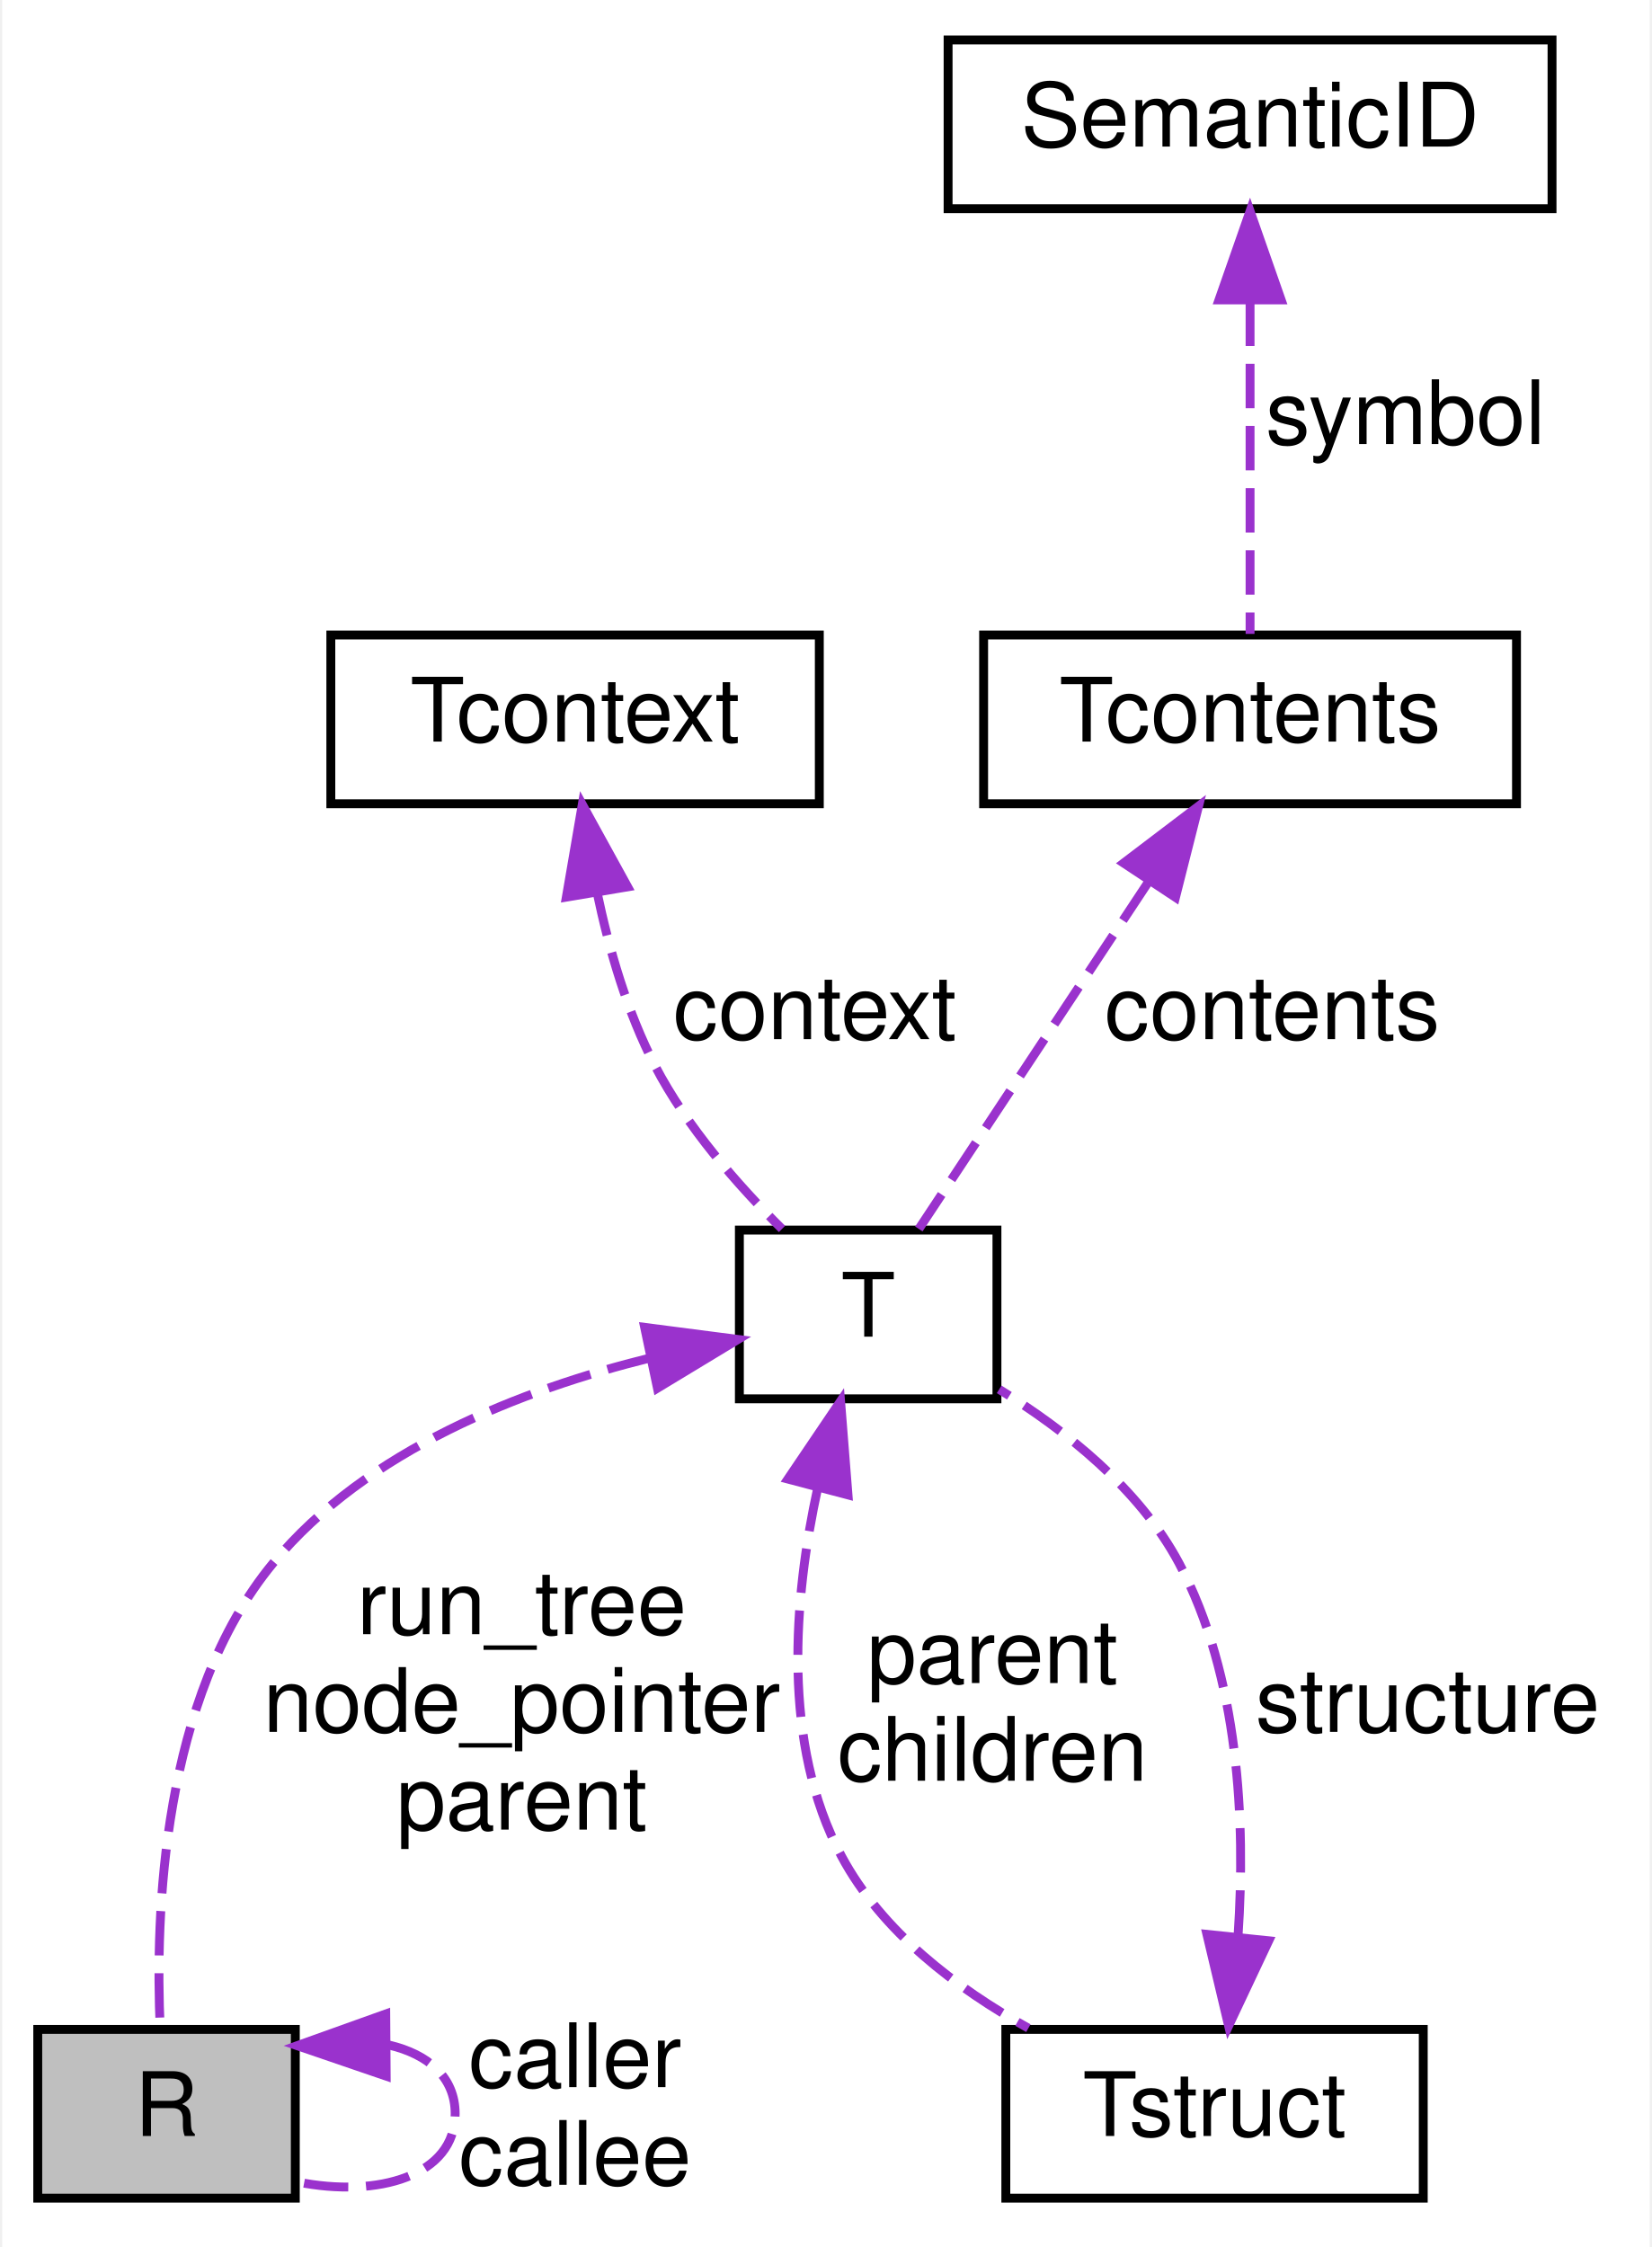
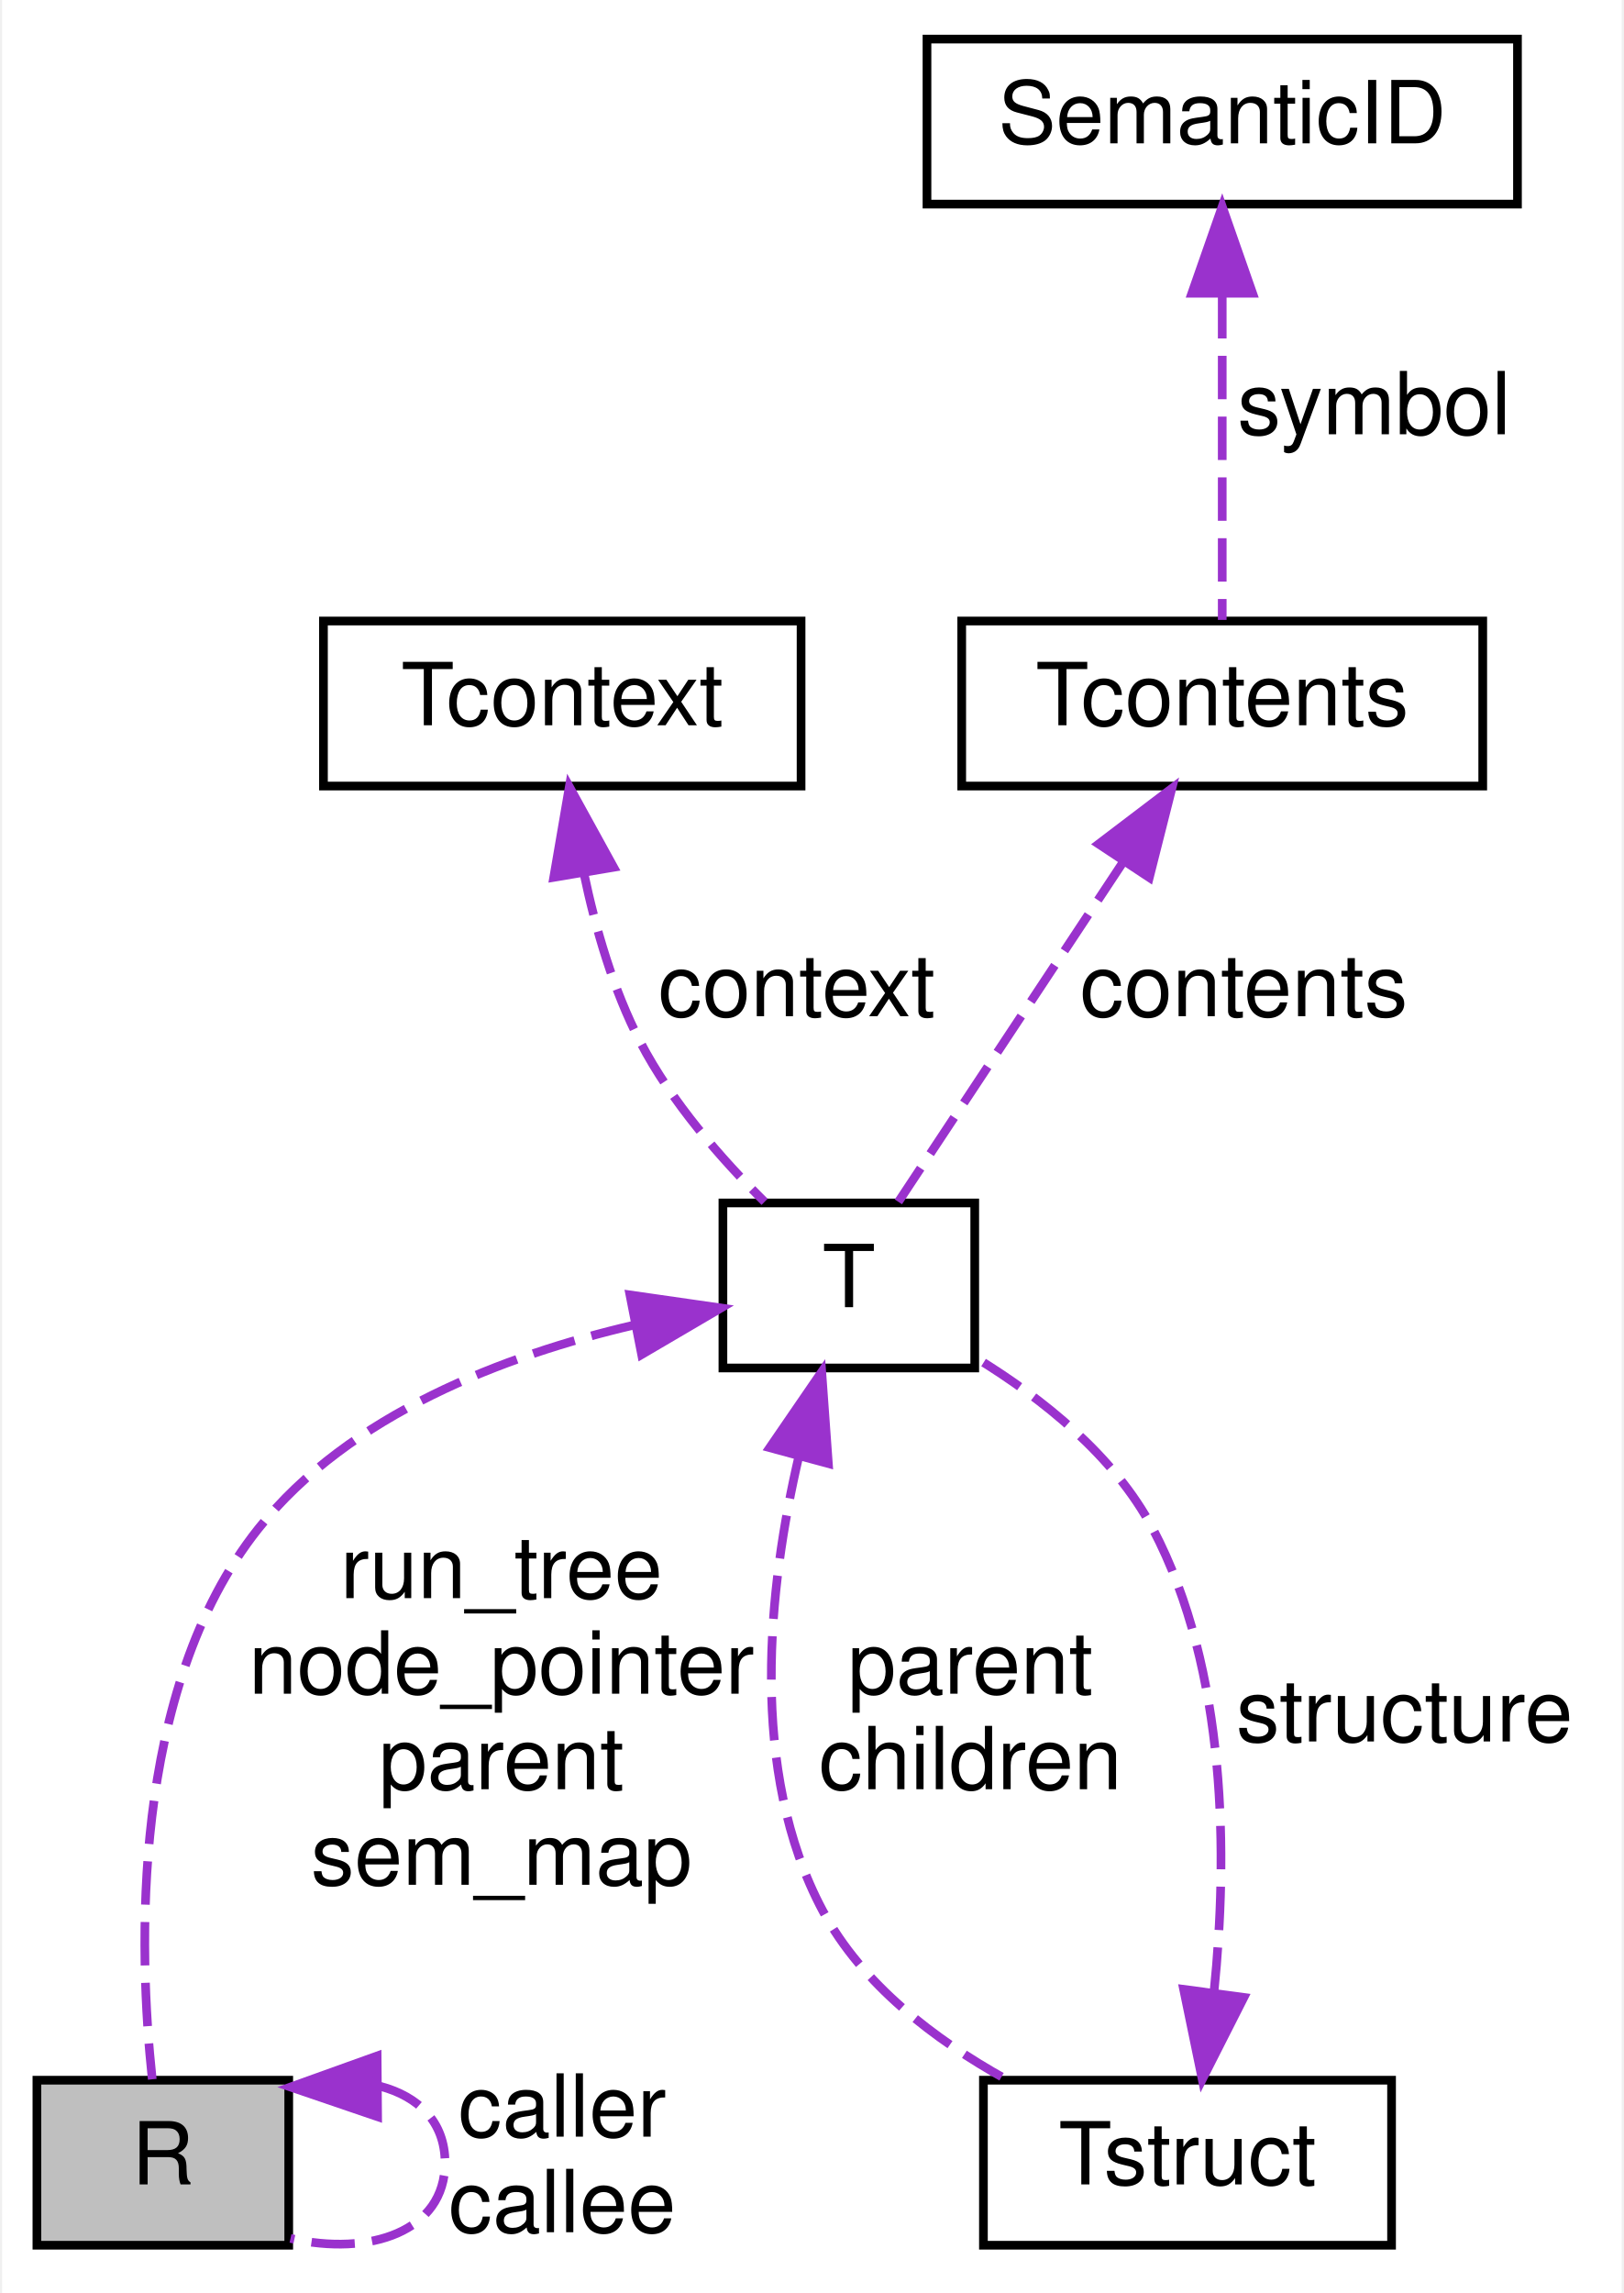
- <svg xmlns="http://www.w3.org/2000/svg" xmlns:xlink="http://www.w3.org/1999/xlink" width="186pt" height="253pt" viewBox="0.00 0.00 185.50 253.00">
-   <g id="graph0" class="graph" transform="scale(1 1) rotate(0) translate(4 249)">
-     <polygon fill="white" stroke="none" points="-4,4 -4,-249 181.5,-249 181.5,4 -4,4" />
+ <svg xmlns="http://www.w3.org/2000/svg" xmlns:xlink="http://www.w3.org/1999/xlink" width="187pt" height="264pt" viewBox="0.00 0.00 186.50 264.00">
+   <g id="graph0" class="graph" transform="scale(1 1) rotate(0) translate(4 260)">
+     <polygon fill="white" stroke="none" points="-4,4 -4,-260 182.5,-260 182.5,4 -4,4" />
    <g id="node1" class="node">
      <polygon fill="#bfbfbf" stroke="black" points="0,-1.5 0,-20.5 29,-20.5 29,-1.5 0,-1.5" />
      <text text-anchor="middle" x="14.5" y="-8.5" font-family="Helvetica,sans-Serif" font-size="10.00">R</text>
    </g>
    <g id="edge1" class="edge">
-       <path fill="none" stroke="#9a32cd" stroke-dasharray="5,2" d="M39.548,-18.74C43.941,-17.713 47,-15.133 47,-11 47,-4.039 38.324,-1.483 29.206,-3.332" />
-       <polygon fill="#9a32cd" stroke="#9a32cd" points="39.231,-15.238 29.206,-18.668 39.182,-22.238 39.231,-15.238" />
+       <path fill="none" stroke="#9a32cd" stroke-dasharray="5,2" d="M39.548,-19.796C43.941,-18.629 47,-15.697 47,-11 47,-3.09 38.324,-0.185 29.206,-2.286" />
+       <polygon fill="#9a32cd" stroke="#9a32cd" points="39.234,-16.293 29.206,-19.713 39.178,-23.293 39.234,-16.293" />
      <text text-anchor="middle" x="60.5" y="-14" font-family="Helvetica,sans-Serif" font-size="10.00"> caller</text>
      <text text-anchor="middle" x="60.5" y="-3" font-family="Helvetica,sans-Serif" font-size="10.00">callee</text>
    </g>
    <g id="node2" class="node">
      <g id="a_node2">
        <a xlink:href="structT.html" target="_top" xlink:title="T">
-           <polygon fill="white" stroke="black" points="79,-91.5 79,-110.5 108,-110.5 108,-91.5 79,-91.5" />
-           <text text-anchor="middle" x="93.5" y="-98.5" font-family="Helvetica,sans-Serif" font-size="10.00">T</text>
+           <polygon fill="white" stroke="black" points="79,-102.5 79,-121.5 108,-121.5 108,-102.5 79,-102.5" />
+           <text text-anchor="middle" x="93.5" y="-109.5" font-family="Helvetica,sans-Serif" font-size="10.00">T</text>
        </a>
      </g>
    </g>
    <g id="edge2" class="edge">
-       <path fill="none" stroke="#9a32cd" stroke-dasharray="5,2" d="M68.985,-96.109C54.525,-92.534 37.047,-85.754 26.5,-73 13.981,-57.862 13.197,-33.417 13.79,-20.55" />
-       <polygon fill="#9a32cd" stroke="#9a32cd" points="68.332,-99.548 78.839,-98.186 69.775,-92.699 68.332,-99.548" />
-       <text text-anchor="middle" x="54.5" y="-65" font-family="Helvetica,sans-Serif" font-size="10.00"> run_tree</text>
-       <text text-anchor="middle" x="54.5" y="-54" font-family="Helvetica,sans-Serif" font-size="10.00">node_pointer</text>
-       <text text-anchor="middle" x="54.5" y="-43" font-family="Helvetica,sans-Serif" font-size="10.00">parent</text>
+       <path fill="none" stroke="#9a32cd" stroke-dasharray="5,2" d="M68.701,-107.427C53.902,-103.967 36.002,-97.196 25.5,-84 10.696,-65.399 11.703,-35.288 13.283,-20.604" />
+       <polygon fill="#9a32cd" stroke="#9a32cd" points="68.292,-110.914 78.779,-109.407 69.641,-104.045 68.292,-110.914" />
+       <text text-anchor="middle" x="53.5" y="-76" font-family="Helvetica,sans-Serif" font-size="10.00"> run_tree</text>
+       <text text-anchor="middle" x="53.5" y="-65" font-family="Helvetica,sans-Serif" font-size="10.00">node_pointer</text>
+       <text text-anchor="middle" x="53.5" y="-54" font-family="Helvetica,sans-Serif" font-size="10.00">parent</text>
+       <text text-anchor="middle" x="53.5" y="-43" font-family="Helvetica,sans-Serif" font-size="10.00">sem_map</text>
    </g>
    <g id="node3" class="node">
      <g id="a_node3">
        <a xlink:href="structTstruct.html" target="_top" xlink:title="Tstruct">
          <polygon fill="white" stroke="black" points="109,-1.5 109,-20.5 156,-20.5 156,-1.5 109,-1.5" />
          <text text-anchor="middle" x="132.5" y="-8.5" font-family="Helvetica,sans-Serif" font-size="10.00">Tstruct</text>
        </a>
      </g>
    </g>
    <g id="edge4" class="edge">
-       <path fill="none" stroke="#9a32cd" stroke-dasharray="5,2" d="M87.827,-81.508C85.104,-69.056 83.725,-52.66 90.5,-40 95.049,-31.501 103.443,-25.136 111.538,-20.64" />
-       <polygon fill="#9a32cd" stroke="#9a32cd" points="84.46,-82.466 90.394,-91.243 91.229,-80.681 84.46,-82.466" />
-       <text text-anchor="middle" x="107.5" y="-59.5" font-family="Helvetica,sans-Serif" font-size="10.00"> parent</text>
-       <text text-anchor="middle" x="107.5" y="-48.5" font-family="Helvetica,sans-Serif" font-size="10.00">children</text>
+       <path fill="none" stroke="#9a32cd" stroke-dasharray="5,2" d="M87.753,-92.367C84.235,-77.332 81.881,-56.106 90.5,-40 95.049,-31.501 103.443,-25.136 111.538,-20.64" />
+       <polygon fill="#9a32cd" stroke="#9a32cd" points="84.386,-93.324 90.38,-102.06 91.142,-91.493 84.386,-93.324" />
+       <text text-anchor="middle" x="107.5" y="-65" font-family="Helvetica,sans-Serif" font-size="10.00"> parent</text>
+       <text text-anchor="middle" x="107.5" y="-54" font-family="Helvetica,sans-Serif" font-size="10.00">children</text>
    </g>
    <g id="edge3" class="edge">
-       <path fill="none" stroke="#9a32cd" stroke-dasharray="5,2" d="M135.156,-31.17C135.995,-43.774 135.302,-60.236 128.5,-73 124.025,-81.398 115.673,-87.995 108.251,-92.566" />
-       <polygon fill="#9a32cd" stroke="#9a32cd" points="138.603,-30.478 134.087,-20.895 131.641,-31.203 138.603,-30.478" />
-       <text text-anchor="middle" x="156.5" y="-54" font-family="Helvetica,sans-Serif" font-size="10.00"> structure</text>
+       <path fill="none" stroke="#9a32cd" stroke-dasharray="5,2" d="M135.567,-30.81C137.12,-46.039 137.145,-67.581 128.5,-84 124.067,-92.42 115.717,-99.018 108.284,-103.584" />
+       <polygon fill="#9a32cd" stroke="#9a32cd" points="138.994,-30.032 134.2,-20.584 132.056,-30.96 138.994,-30.032" />
+       <text text-anchor="middle" x="157.5" y="-59.5" font-family="Helvetica,sans-Serif" font-size="10.00"> structure</text>
    </g>
    <g id="node4" class="node">
      <g id="a_node4">
        <a xlink:href="structTcontext.html" target="_top" xlink:title="Tcontext">
-           <polygon fill="white" stroke="black" points="33,-158.5 33,-177.5 88,-177.5 88,-158.5 33,-158.5" />
-           <text text-anchor="middle" x="60.5" y="-165.5" font-family="Helvetica,sans-Serif" font-size="10.00">Tcontext</text>
+           <polygon fill="white" stroke="black" points="33,-169.5 33,-188.5 88,-188.5 88,-169.5 33,-169.5" />
+           <text text-anchor="middle" x="60.5" y="-176.5" font-family="Helvetica,sans-Serif" font-size="10.00">Tcontext</text>
        </a>
      </g>
    </g>
    <g id="edge5" class="edge">
-       <path fill="none" stroke="#9a32cd" stroke-dasharray="5,2" d="M62.971,-148.554C64.317,-142.12 66.374,-135.011 69.5,-129 73.088,-122.101 78.831,-115.55 83.8,-110.63" />
-       <polygon fill="#9a32cd" stroke="#9a32cd" points="59.517,-147.989 61.313,-158.43 66.42,-149.147 59.517,-147.989" />
-       <text text-anchor="middle" x="87.5" y="-132" font-family="Helvetica,sans-Serif" font-size="10.00"> context</text>
+       <path fill="none" stroke="#9a32cd" stroke-dasharray="5,2" d="M62.971,-159.554C64.317,-153.12 66.374,-146.011 69.5,-140 73.088,-133.101 78.831,-126.55 83.8,-121.63" />
+       <polygon fill="#9a32cd" stroke="#9a32cd" points="59.517,-158.989 61.313,-169.43 66.42,-160.147 59.517,-158.989" />
+       <text text-anchor="middle" x="87.5" y="-143" font-family="Helvetica,sans-Serif" font-size="10.00"> context</text>
    </g>
    <g id="node5" class="node">
      <g id="a_node5">
        <a xlink:href="structTcontents.html" target="_top" xlink:title="Tcontents">
-           <polygon fill="white" stroke="black" points="106.5,-158.5 106.5,-177.5 166.5,-177.5 166.5,-158.5 106.5,-158.5" />
-           <text text-anchor="middle" x="136.5" y="-165.5" font-family="Helvetica,sans-Serif" font-size="10.00">Tcontents</text>
+           <polygon fill="white" stroke="black" points="106.5,-169.5 106.5,-188.5 166.5,-188.5 166.5,-169.5 106.5,-169.5" />
+           <text text-anchor="middle" x="136.5" y="-176.5" font-family="Helvetica,sans-Serif" font-size="10.00">Tcontents</text>
        </a>
      </g>
    </g>
    <g id="edge6" class="edge">
-       <path fill="none" stroke="#9a32cd" stroke-dasharray="5,2" d="M124.946,-149.535C116.621,-136.95 105.743,-120.507 99.207,-110.627" />
-       <polygon fill="#9a32cd" stroke="#9a32cd" points="122.264,-151.825 130.701,-158.234 128.103,-147.963 122.264,-151.825" />
-       <text text-anchor="middle" x="139" y="-132" font-family="Helvetica,sans-Serif" font-size="10.00"> contents</text>
+       <path fill="none" stroke="#9a32cd" stroke-dasharray="5,2" d="M124.946,-160.535C116.621,-147.95 105.743,-131.507 99.207,-121.627" />
+       <polygon fill="#9a32cd" stroke="#9a32cd" points="122.264,-162.825 130.701,-169.234 128.103,-158.963 122.264,-162.825" />
+       <text text-anchor="middle" x="139" y="-143" font-family="Helvetica,sans-Serif" font-size="10.00"> contents</text>
    </g>
    <g id="node6" class="node">
      <g id="a_node6">
        <a xlink:href="structSemanticID.html" target="_top" xlink:title="SemanticID">
-           <polygon fill="white" stroke="black" points="102.5,-225.5 102.5,-244.5 170.5,-244.5 170.5,-225.5 102.5,-225.5" />
-           <text text-anchor="middle" x="136.5" y="-232.5" font-family="Helvetica,sans-Serif" font-size="10.00">SemanticID</text>
+           <polygon fill="white" stroke="black" points="102.5,-236.5 102.5,-255.5 170.5,-255.5 170.5,-236.5 102.5,-236.5" />
+           <text text-anchor="middle" x="136.5" y="-243.5" font-family="Helvetica,sans-Serif" font-size="10.00">SemanticID</text>
        </a>
      </g>
    </g>
    <g id="edge7" class="edge">
-       <path fill="none" stroke="#9a32cd" stroke-dasharray="5,2" d="M136.5,-215.037C136.5,-202.67 136.5,-187.12 136.5,-177.627" />
-       <polygon fill="#9a32cd" stroke="#9a32cd" points="133,-215.234 136.5,-225.234 140,-215.234 133,-215.234" />
-       <text text-anchor="middle" x="154" y="-199" font-family="Helvetica,sans-Serif" font-size="10.00"> symbol</text>
+       <path fill="none" stroke="#9a32cd" stroke-dasharray="5,2" d="M136.5,-226.037C136.5,-213.67 136.5,-198.12 136.5,-188.627" />
+       <polygon fill="#9a32cd" stroke="#9a32cd" points="133,-226.234 136.5,-236.234 140,-226.234 133,-226.234" />
+       <text text-anchor="middle" x="154" y="-210" font-family="Helvetica,sans-Serif" font-size="10.00"> symbol</text>
    </g>
  </g>
</svg>
